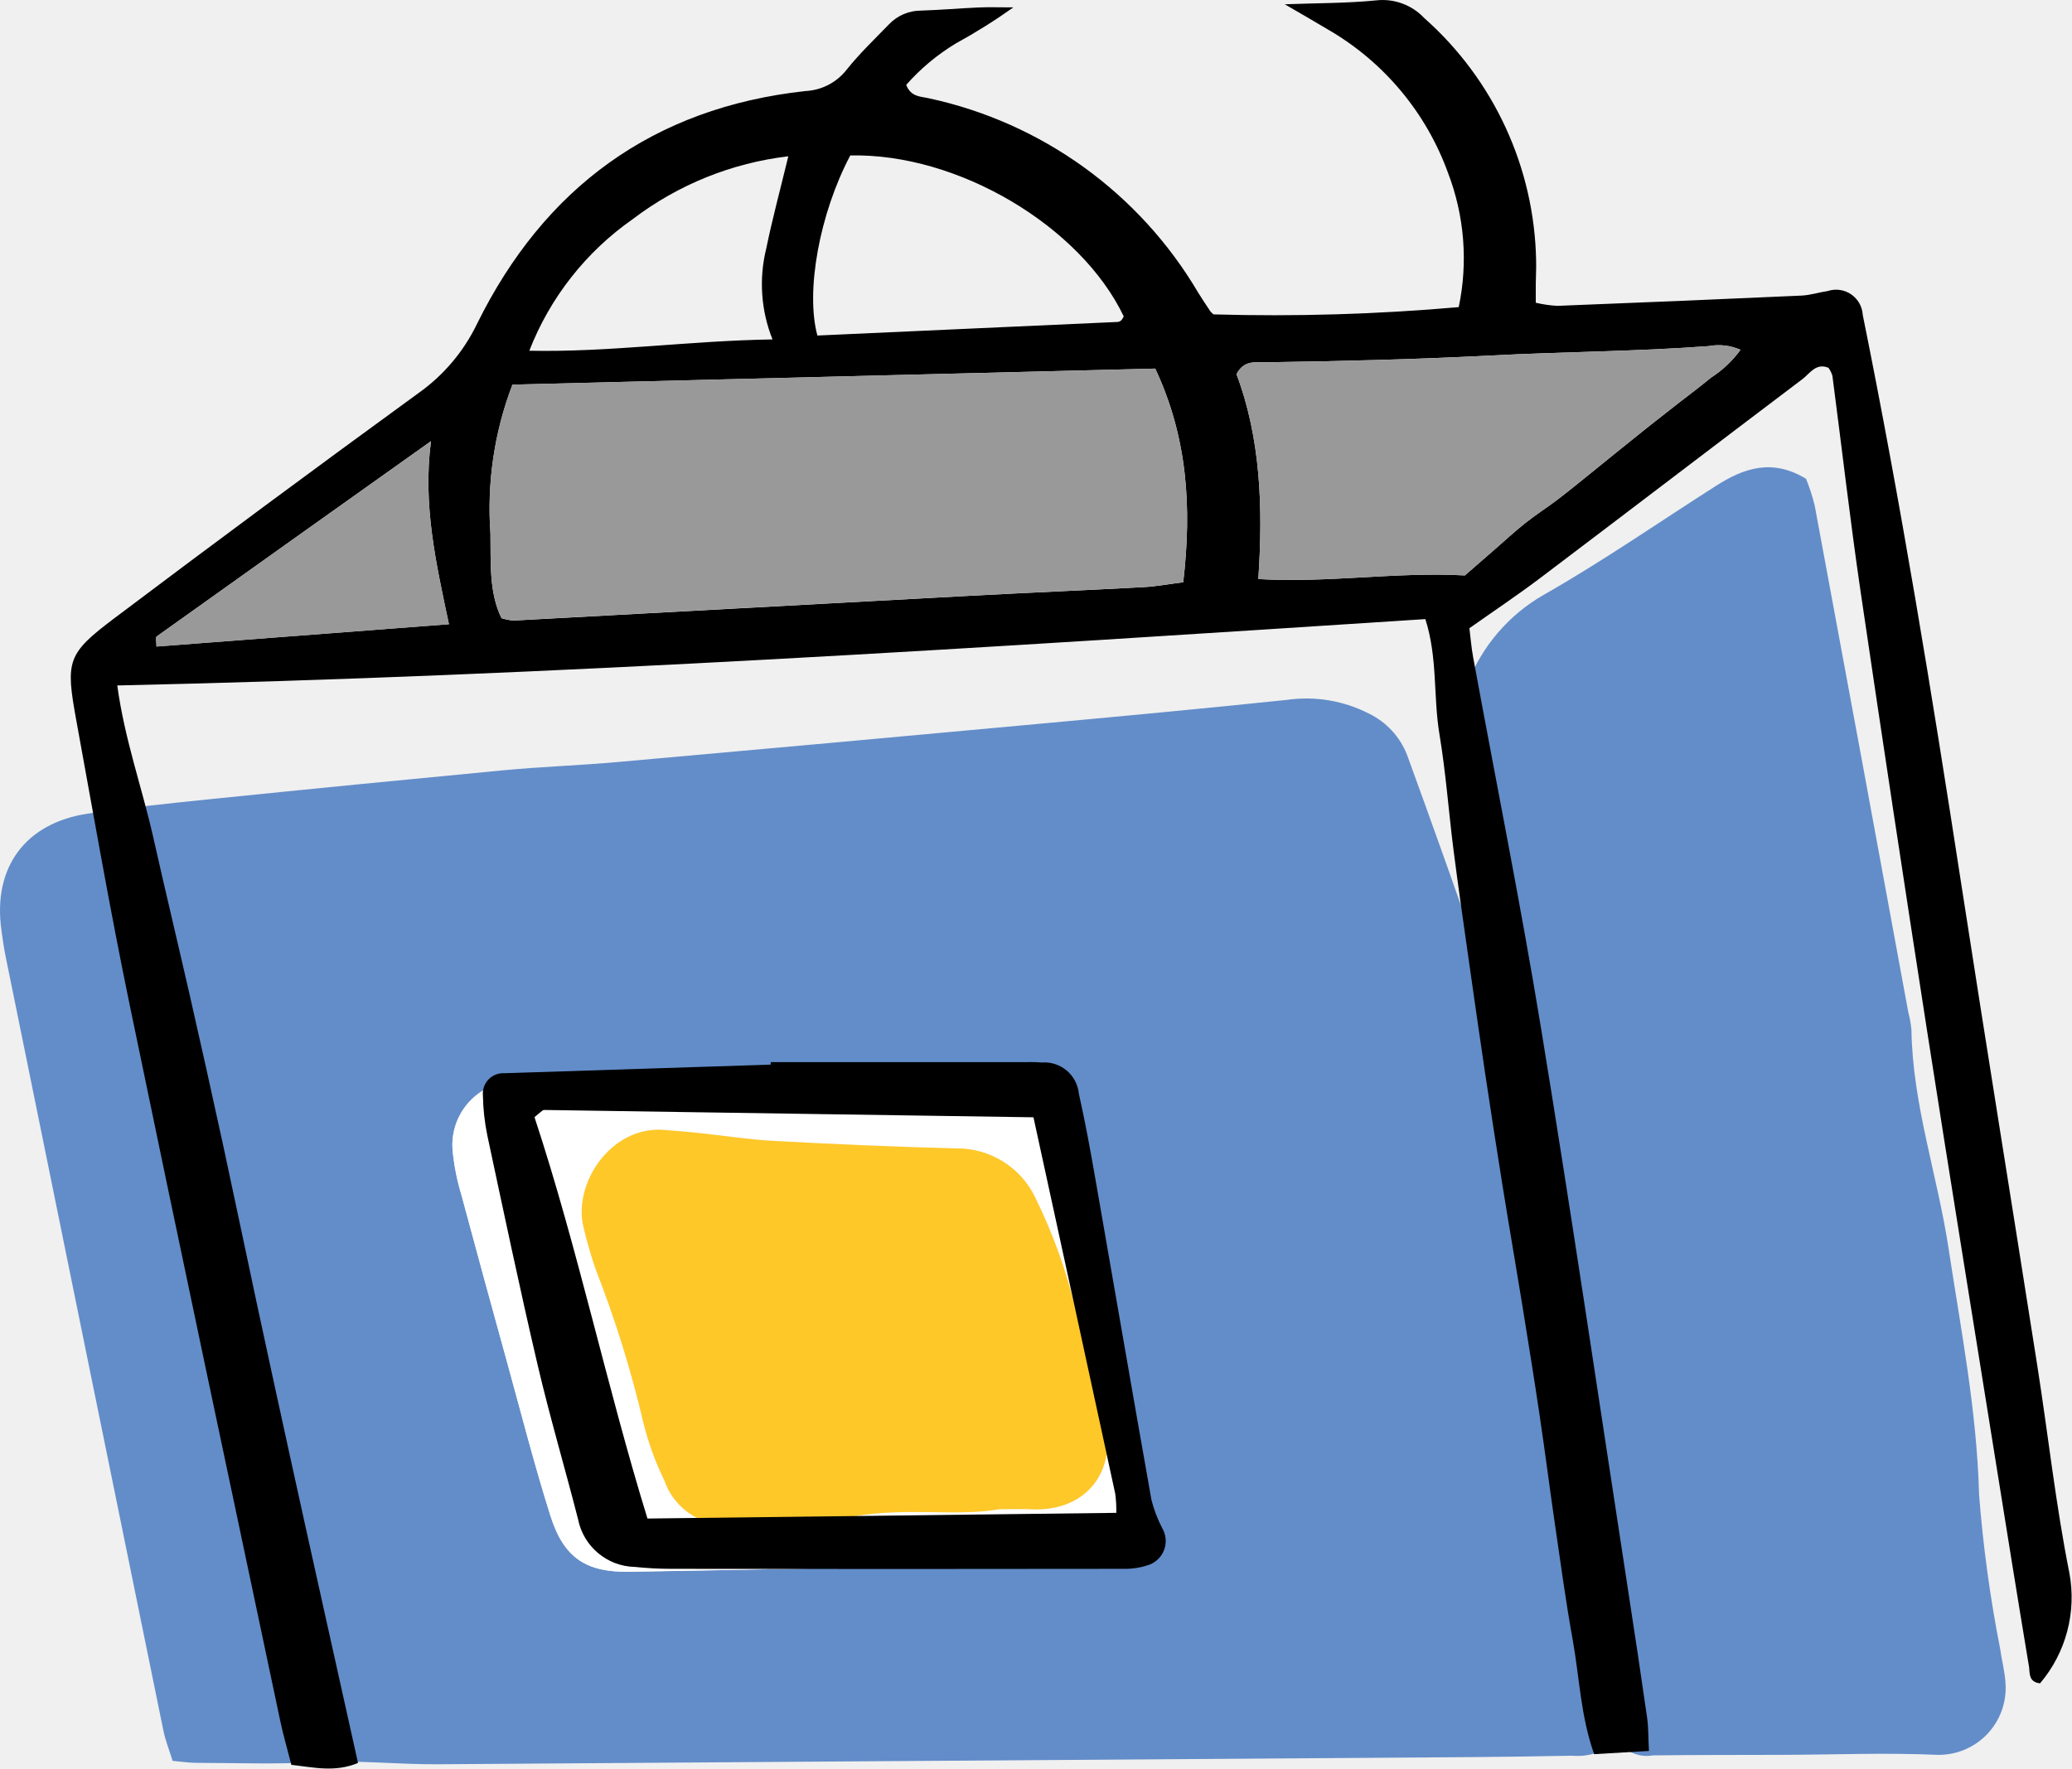
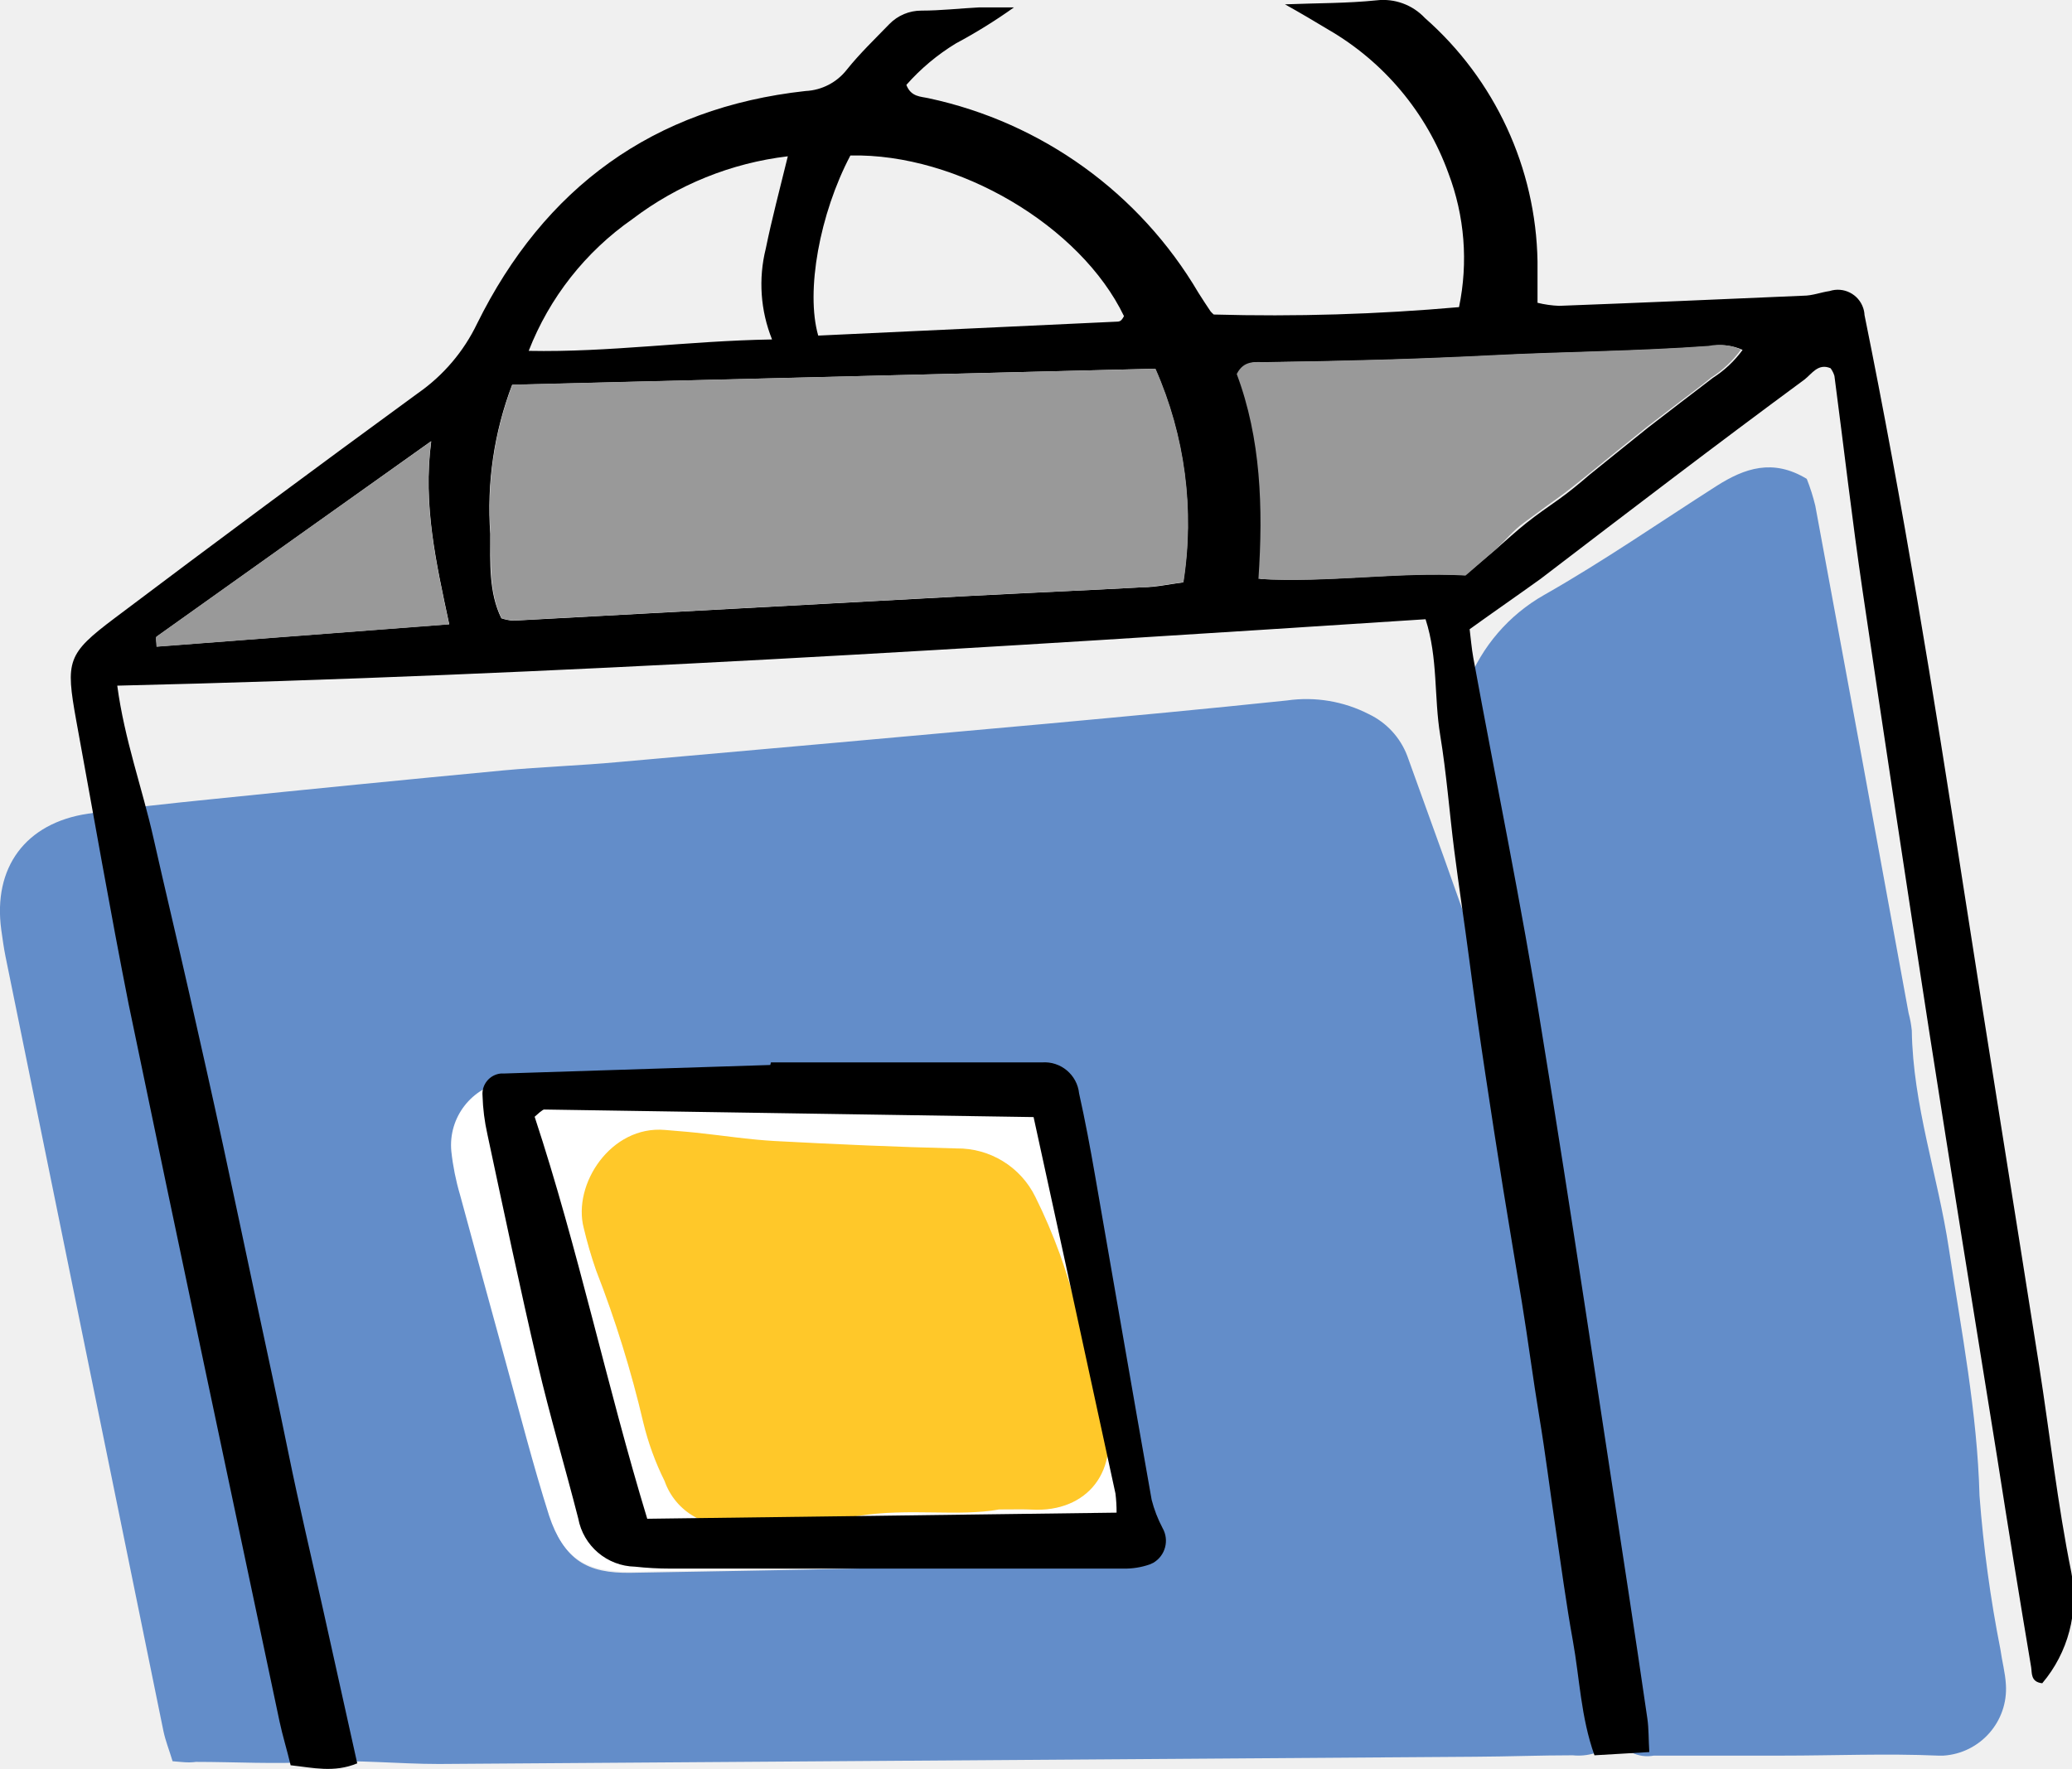
- <svg xmlns="http://www.w3.org/2000/svg" width="128.843" height="110" viewBox="0 0 128.843 110">
-   <g id="Group_284" data-name="Group 284" transform="translate(-856.812 -621.73)">
-     <g id="From_selection_Image" data-name="From selection Image" transform="translate(856.812 650.788)">
-       <path id="Path_894" data-name="Path 894" d="M867.545,752.627c-.205-.664-.445-1.26-.572-1.878q-4.921-24.086-9.816-48.177c-.11-.541-.185-1.09-.26-1.638-.536-3.886,1.491-6.653,5.4-7.229,2.55-.376,5.117-.645,7.683-.906q9.063-.924,18.134-1.787c2.383-.224,4.778-.305,7.162-.518q13.351-1.188,26.7-2.422c4.954-.457,9.907-.92,14.854-1.438a8.524,8.524,0,0,1,5.086.842,4.8,4.8,0,0,1,2.391,2.577c1.539,4.234,3.06,8.474,4.526,12.733.508,1.477.809,3.023,1.26,4.522a12.132,12.132,0,0,0,.934,1.745,9.766,9.766,0,0,0,.143-1.525c-.284-2.47-.577-4.939-.9-7.4a51.862,51.862,0,0,0-2.426-10.475,5.337,5.337,0,0,1,.221-4.027,10.849,10.849,0,0,1,4.732-5.522c3.676-2.092,7.164-4.516,10.736-6.793,1.715-1.093,3.482-1.711,5.586-.427a12.494,12.494,0,0,1,.538,1.669q2.926,15.752,5.819,31.511a6.687,6.687,0,0,1,.194,1.087c.071,4.65,1.618,9.048,2.308,13.59.774,5.092,1.763,10.144,1.9,15.337a82.781,82.781,0,0,0,1.306,9.562c.1.728.3,1.448.338,2.178a4.162,4.162,0,0,1-4.222,4.435c-3.218-.142-6.448-.01-9.672,0-2.672.01-5.344,0-8.016.033a2.207,2.207,0,0,1-2.347-1.15,7.048,7.048,0,0,1-1.334,1.039,3.709,3.709,0,0,1-1.36.131c-2.027.037-4.054.073-6.081.086q-32.2.223-64.406.446c-2.552.019-5.09-.272-7.651-.128-2.48.139-4.974.045-7.461.039C868.515,752.744,868.068,752.672,867.545,752.627Zm60.438-14.048a4.786,4.786,0,0,0-.005-.787q-1.6-9.534-3.223-19.064c-.293-1.725-.548-3.461-.947-5.163a4.139,4.139,0,0,0-4.245-3.536c-3.129-.115-6.264-.221-9.394-.181-6.632.086-13.263.267-19.895.416a11.69,11.69,0,0,0-1.926.124,3.974,3.974,0,0,0-3.386,4.34,14.322,14.322,0,0,0,.543,2.7q1.393,5.2,2.837,10.393c.883,3.195,1.7,6.411,2.7,9.569.84,2.647,2.246,3.522,4.956,3.471,4.79-.091,9.58-.16,14.37-.275,4.053-.1,8.105-.216,12.155-.4a12.619,12.619,0,0,0,2.946-.583A25,25,0,0,0,927.982,738.578Zm23.3-27.334a1.7,1.7,0,0,0-.224-2.241A2.386,2.386,0,0,0,951.28,711.244Z" transform="translate(-856.812 -672.159)" fill="#638dc9" />
-       <path id="Path_895" data-name="Path 895" d="M948.678,766.29a25,25,0,0,1-2.512,1.028,12.616,12.616,0,0,1-2.946.583c-4.05.18-8.1.3-12.155.4-4.79.115-9.58.185-14.37.276-2.71.051-4.116-.824-4.956-3.471-1-3.158-1.819-6.374-2.7-9.569q-1.435-5.192-2.837-10.393a14.31,14.31,0,0,1-.543-2.7,3.974,3.974,0,0,1,3.386-4.34,11.709,11.709,0,0,1,1.926-.124c6.632-.149,13.262-.33,19.895-.415,3.13-.04,6.264.066,9.394.181a4.139,4.139,0,0,1,4.245,3.536c.4,1.7.653,3.438.947,5.163q1.623,9.53,3.223,19.064A4.78,4.78,0,0,1,948.678,766.29Zm-9.047-1.6c1.048,0,1.509-.022,1.967,0,3.45.188,5.584-2.4,4.507-6.055-.026-.088-.065-.173-.088-.262-.52-1.953-1.012-3.914-1.564-5.857a33.526,33.526,0,0,0-2.588-7.254,5.37,5.37,0,0,0-4.888-3.016c-3.765-.1-7.529-.262-11.29-.464-1.645-.089-3.28-.346-4.92-.518-.64-.067-1.282-.11-1.923-.167-3.361-.3-5.744,3.375-5.044,6.086a26.384,26.384,0,0,0,.77,2.643,69.3,69.3,0,0,1,2.942,9.471,18.108,18.108,0,0,0,1.314,3.618,4.112,4.112,0,0,0,4.646,2.682c2.473-.438,4.976-.118,7.415-.511C933.995,764.587,937.125,765.142,939.63,764.686Z" transform="translate(-877.507 -699.87)" fill="#fff" />
-       <path id="Path_896" data-name="Path 896" d="M1020.45,738.341a2.386,2.386,0,0,1-.224-2.241A1.7,1.7,0,0,1,1020.45,738.341Z" transform="translate(-925.982 -699.255)" fill="#fff" />
-       <path id="Path_897" data-name="Path 897" d="M945.536,767.282c-2.505.456-5.635-.1-8.744.4-2.44.392-4.943.073-7.415.51a4.111,4.111,0,0,1-4.646-2.682,18.1,18.1,0,0,1-1.314-3.618,69.3,69.3,0,0,0-2.942-9.471,26.372,26.372,0,0,1-.77-2.643c-.7-2.711,1.684-6.382,5.044-6.086.641.056,1.283.1,1.923.167,1.641.172,3.276.429,4.92.518,3.761.2,7.525.368,11.29.464a5.37,5.37,0,0,1,4.888,3.016,33.531,33.531,0,0,1,2.588,7.254c.553,1.944,1.045,3.9,1.564,5.857.024.089.062.173.088.262,1.077,3.651-1.057,6.243-4.507,6.055C947.045,767.26,946.583,767.282,945.536,767.282Z" transform="translate(-883.412 -702.466)" fill="#ffc829" />
+ <svg xmlns="http://www.w3.org/2000/svg" id="Layer_1" data-name="Layer 1" viewBox="0 0 128.82 110">
+   <defs>
+     <style>.cls-1{fill:#638dc9;}.cls-2{fill:#fff;}.cls-3{fill:#ffc829;}.cls-4{fill:#999;}</style>
+   </defs>
+   <g id="Group_284" data-name="Group 284">
+     <g id="From_selection_Image" data-name="From selection Image">
+       <path id="Path_894" data-name="Path 894" class="cls-1" d="M10.73,109.53c-.2-.67-.44-1.26-.57-1.88Q5.24,83.56.34,59.47c-.11-.54-.18-1.09-.26-1.64-.53-3.88,1.5-6.65,5.4-7.23,2.55-.37,5.12-.64,7.69-.9q9.06-.93,18.13-1.79c2.38-.22,4.78-.3,7.16-.52Q51.81,46.21,65.16,45c5-.46,9.91-.92,14.86-1.44a8.5,8.5,0,0,1,5.08.85A4.74,4.74,0,0,1,87.49,47C89,51.19,90.55,55.43,92,59.69c.51,1.47.81,3,1.26,4.52A12.62,12.62,0,0,0,94.21,66a9.66,9.66,0,0,0,.15-1.52c-.29-2.47-.58-4.94-.9-7.4A52.29,52.29,0,0,0,91,46.55a5.38,5.38,0,0,1,.22-4A10.87,10.87,0,0,1,96,37c3.68-2.09,7.17-4.51,10.74-6.79,1.72-1.09,3.48-1.71,5.59-.43a12.45,12.45,0,0,1,.53,1.67Q115.78,47.2,118.66,63a6.74,6.74,0,0,1,.2,1.09c.07,4.65,1.62,9,2.31,13.59.77,5.09,1.76,10.14,1.9,15.34a81,81,0,0,0,1.3,9.56c.1.73.3,1.45.34,2.18a4.16,4.16,0,0,1-3.88,4.42h-.34c-3.22-.14-6.45,0-9.67,0-2.68,0-5.35,0-8,0a2.19,2.19,0,0,1-2.35-1.15,7,7,0,0,1-1.33,1,3.47,3.47,0,0,1-1.36.13c-2,0-4.05.08-6.08.09l-64.41.45c-2.55,0-5.09-.28-7.65-.13s-5,0-7.46,0C11.7,109.64,11.26,109.57,10.73,109.53Zm60.44-14a5.21,5.21,0,0,0,0-.79q-1.61-9.52-3.23-19.06c-.29-1.73-.55-3.46-.94-5.17a4.15,4.15,0,0,0-4.25-3.53c-3.13-.12-6.26-.22-9.39-.18-6.64.08-13.27.26-19.9.41a11.2,11.2,0,0,0-1.92.13,4,4,0,0,0-3.39,4.34,14.68,14.68,0,0,0,.54,2.7q1.39,5.19,2.84,10.39c.88,3.2,1.7,6.41,2.7,9.57.84,2.65,2.25,3.52,5,3.47,4.79-.09,9.58-.16,14.37-.27,4-.1,8.1-.22,12.15-.4a13,13,0,0,0,3-.59,25.86,25.86,0,0,0,2.51-1Zm23.3-27.34a1.7,1.7,0,0,0-.22-2.24,2.35,2.35,0,0,0,.22,2.24Z" transform="translate(0 0)" />
+       <path id="Path_895" data-name="Path 895" class="cls-2" d="M71.17,95.48a25.94,25.94,0,0,1-2.51,1,13,13,0,0,1-3,.58c-4,.18-8.1.3-12.15.4-4.79.11-9.58.18-14.37.28-2.71,0-4.12-.83-5-3.48-1-3.15-1.82-6.37-2.7-9.56q-1.43-5.2-2.84-10.4a15.37,15.37,0,0,1-.54-2.7,4,4,0,0,1,3.39-4.34,12.38,12.38,0,0,1,1.92-.12c6.64-.15,13.27-.33,19.9-.42,3.13,0,6.26.07,9.39.18A4.15,4.15,0,0,1,67,70.47c.4,1.7.65,3.44.94,5.16q1.64,9.54,3.23,19.07A5.08,5.08,0,0,1,71.17,95.48Zm-9.05-1.6c1.05,0,1.51,0,2,0,3.45.19,5.58-2.4,4.51-6.06a2,2,0,0,1-.09-.26c-.52-2-1-3.91-1.56-5.86a33.87,33.87,0,0,0-2.59-7.25,5.37,5.37,0,0,0-4.89-3c-3.77-.1-7.53-.26-11.29-.46-1.65-.09-3.28-.35-4.92-.52l-1.92-.16c-3.36-.3-5.75,3.37-5.05,6.08A26.61,26.61,0,0,0,37.06,79,69.81,69.81,0,0,1,40,88.49a17.33,17.33,0,0,0,1.31,3.61A4.13,4.13,0,0,0,46,94.79c2.47-.44,5-.12,7.41-.52,3.11-.49,6.24.06,8.74-.4Z" transform="translate(0 0)" />
+       <path id="Path_896" data-name="Path 896" class="cls-2" d="M94.47,68.14a2.38,2.38,0,0,1-.23-2.24A1.7,1.7,0,0,1,94.47,68.14Z" transform="translate(0 0)" />
+       <path id="Path_897" data-name="Path 897" class="cls-3" d="M62.12,93.87c-2.5.46-5.63-.1-8.74.4-2.44.4-4.94.08-7.41.51a4.11,4.11,0,0,1-4.65-2.68A17.21,17.21,0,0,1,40,88.48,70.12,70.12,0,0,0,37.06,79a26.61,26.61,0,0,1-.77-2.64c-.7-2.71,1.69-6.38,5.05-6.09.64.06,1.28.1,1.92.17,1.64.17,3.28.43,4.92.52,3.76.2,7.52.37,11.29.46a5.37,5.37,0,0,1,4.89,3A33.87,33.87,0,0,1,67,81.7c.55,2,1,3.9,1.56,5.86a2.67,2.67,0,0,0,.09.26c1.07,3.65-1.06,6.25-4.51,6.06C63.63,93.85,63.17,93.87,62.12,93.87Z" transform="translate(0 0)" />
    </g>
-     <g id="Layer_7_Image" data-name="Layer 7 Image" transform="translate(861.22 621.73)">
-       <path id="Path_898" data-name="Path 898" d="M948.686,660.238c-27.077,1.759-54.083,3.53-81.339,4.128.452,3.346,1.545,6.366,2.243,9.472.726,3.233,1.5,6.454,2.239,9.686q1.073,4.712,2.1,9.434c.7,3.239,1.374,6.485,2.069,9.726q1.014,4.726,2.05,9.447,1.065,4.857,2.146,9.709c.7,3.138,1.395,6.274,2.122,9.546-1.448.6-2.756.27-4.143.119-.243-.951-.5-1.827-.689-2.718-3.137-14.864-6.3-29.723-9.376-44.6-1.211-5.86-2.236-11.758-3.309-17.646-.677-3.717-.577-4.139,2.381-6.368q9.38-7.068,18.878-13.979a11.278,11.278,0,0,0,3.656-4.314c4.171-8.464,10.944-13.45,20.425-14.487a3.461,3.461,0,0,0,2.567-1.335c.8-1,1.739-1.9,2.636-2.824a2.753,2.753,0,0,1,1.977-.845c1.2-.037,2.392-.142,3.589-.195.627-.028,1.256-.005,2.161-.005a36.221,36.221,0,0,1-3.58,2.244,13.2,13.2,0,0,0-3.085,2.577c.292.756.91.72,1.39.829a25.726,25.726,0,0,1,16.771,12.1c.241.391.5.773.751,1.154a1.283,1.283,0,0,0,.2.192,131.6,131.6,0,0,0,15.246-.452,14.81,14.81,0,0,0-.659-8.331,16.968,16.968,0,0,0-7.47-8.935c-.83-.5-1.673-.979-2.689-1.571,2.045-.077,3.882-.061,5.7-.244a3.551,3.551,0,0,1,2.973,1.1,20.656,20.656,0,0,1,6.958,15.126c.011.46-.017.921-.022,1.382,0,.36,0,.719,0,1.2a7.466,7.466,0,0,0,1.344.194q7.6-.294,15.191-.639c.544-.025,1.079-.205,1.623-.284a1.66,1.66,0,0,1,2.174,1.485c2.376,11.733,4.3,23.545,6.122,35.374,1.544,10.012,3.169,20.012,4.738,30.021.67,4.277,1.137,8.591,1.984,12.832a8.267,8.267,0,0,1-1.819,6.891c-.739-.085-.625-.663-.687-1.039-.726-4.361-1.425-8.726-2.123-13.091-1.411-8.821-2.844-17.639-4.216-26.466q-2.122-13.651-4.134-27.319c-.654-4.464-1.166-8.949-1.753-13.424a1.74,1.74,0,0,0-.242-.487c-.78-.327-1.162.357-1.628.709-5.44,4.109-10.853,8.251-16.29,12.361-1.393,1.053-2.847,2.023-4.411,3.128.07.555.118,1.18.23,1.793,1.413,7.7,2.96,15.371,4.225,23.092,1.907,11.632,3.62,23.3,5.411,34.947.406,2.64.806,5.281,1.183,7.925.089.62.073,1.255.115,2.076l-3.408.2c-.844-2.385-.913-4.786-1.333-7.113-.425-2.356-.746-4.731-1.092-7.1-.333-2.278-.622-4.563-.961-6.841-.353-2.368-.734-4.732-1.117-7.1s-.795-4.723-1.174-7.087-.745-4.73-1.1-7.1-.691-4.739-1.028-7.11c-.323-2.28-.655-4.559-.946-6.843-.3-2.375-.472-4.771-.866-7.131S949.46,662.646,948.686,660.238Zm-16.795-15.582-39.972,1a21.6,21.6,0,0,0-1.367,9.266c.029,1.8-.1,3.658.688,5.262a3.9,3.9,0,0,0,.737.146q14.206-.765,28.41-1.542c3.586-.193,7.174-.342,10.76-.536.8-.043,1.592-.192,2.484-.305C934.17,653.3,933.907,648.966,931.891,644.657Zm6.408,13.091c4.383.256,8.586-.462,12.845-.226l1.875-1.633c.626-.544,1.234-1.111,1.883-1.625s1.35-.962,2.01-1.463,1.3-1.029,1.947-1.548c.575-.462,1.145-.929,1.718-1.392.645-.521,1.29-1.043,1.94-1.559s1.3-1.025,1.957-1.536,1.322-1,1.958-1.534a6.846,6.846,0,0,0,1.853-1.744,3.4,3.4,0,0,0-1.993-.228c-4.5.335-9.007.348-13.507.582-4.673.243-9.376.356-14.068.424-.605.009-1.321-.144-1.773.739C938.447,649.01,938.6,653.3,938.3,657.748ZM912.926,631.4c-1.914,3.621-2.791,8.451-2.044,11.2q9.329-.421,18.685-.846a.382.382,0,0,0,.222-.112,1.076,1.076,0,0,0,.143-.233C927.242,635.786,919.611,631.245,912.926,631.4Zm-4.837,11.437a9.243,9.243,0,0,1-.388-5.646c.382-1.857.877-3.691,1.373-5.74a19.8,19.8,0,0,0-9.671,3.907,17.915,17.915,0,0,0-6.435,8.188C897.953,643.649,902.835,642.925,908.089,642.842Zm-21.236,6.334q-8.535,6.068-17.059,12.148c-.078.056-.01.316-.01.624l18.186-1.389C887.166,656.754,886.336,653.15,886.853,649.176Z" transform="translate(-864.462 -621.73)" />
-       <path id="Path_899" data-name="Path 899" d="M926.826,736.379H942.3c.46,0,.923-.017,1.381.022a2.155,2.155,0,0,1,2.305,1.941c.383,1.706.7,3.426,1,5.148,1.175,6.706,2.324,13.417,3.514,20.121a8.222,8.222,0,0,0,.676,1.766,1.576,1.576,0,0,1-.8,2.259,4.554,4.554,0,0,1-1.612.259q-14.091.022-28.183,0c-.735,0-1.474-.045-2.206-.118a3.681,3.681,0,0,1-3.529-2.961c-.82-3.208-1.763-6.387-2.517-9.61-1.11-4.747-2.112-9.52-3.131-14.287a13.467,13.467,0,0,1-.27-2.462,1.267,1.267,0,0,1,1.343-1.388l16.549-.535Zm21.489,28.034a8.1,8.1,0,0,0-.066-1.185q-2.531-11.7-5.086-23.418c-10.228-.156-20.33-.309-30.433-.456-.076,0-.155.088-.228.141s-.137.114-.366.308c2.7,8.184,4.482,16.716,7.024,24.964Z" transform="translate(-883.307 -670.314)" />
-       <path id="Path_900" data-name="Path 900" d="M951.071,661.518c2.016,4.309,2.279,8.646,1.74,13.285-.892.113-1.685.262-2.484.305-3.586.194-7.174.343-10.76.536q-14.206.763-28.41,1.542a3.9,3.9,0,0,1-.737-.146c-.784-1.6-.659-3.458-.688-5.261a21.6,21.6,0,0,1,1.367-9.266Z" transform="translate(-883.642 -638.591)" fill="#999" />
-       <path id="Path_901" data-name="Path 901" d="M991.605,673.547c.3-4.443.148-8.738-1.354-12.743.451-.882,1.167-.73,1.773-.739,4.692-.068,9.4-.181,14.068-.424,4.5-.234,9.012-.248,13.507-.583a3.4,3.4,0,0,1,1.993.228,6.844,6.844,0,0,1-1.853,1.744c-.636.531-1.3,1.023-1.958,1.534s-1.308,1.02-1.957,1.536-1.294,1.038-1.94,1.559c-.573.463-1.143.931-1.718,1.392-.646.52-1.286,1.047-1.947,1.548s-1.361.949-2.01,1.463-1.257,1.081-1.883,1.625l-1.876,1.633C1000.191,673.085,995.988,673.8,991.605,673.547Z" transform="translate(-917.768 -637.529)" fill="#999" />
-       <path id="Path_902" data-name="Path 902" d="M890.747,669.361c-.517,3.974.313,7.578,1.117,11.383l-18.186,1.389c0-.308-.069-.568.01-.624Q882.206,675.42,890.747,669.361Z" transform="translate(-868.356 -641.915)" fill="#999" />
+     <g id="Layer_7_Image" data-name="Layer 7 Image">
+       <path id="Path_898" data-name="Path 898" d="M88.63,38.51C61.55,40.27,34.55,42,7.29,42.64,7.74,46,8.84,49,9.54,52.11s1.5,6.45,2.23,9.68,1.42,6.29,2.1,9.44,1.38,6.48,2.07,9.72,1.36,6.3,2,9.45,1.43,6.48,2.15,9.71,1.39,6.27,2.12,9.55c-1.45.6-2.75.27-4.14.12-.24-1-.5-1.83-.69-2.72-3.14-14.87-6.3-29.73-9.38-44.6C6.84,56.6,5.82,50.7,4.74,44.81c-.67-3.72-.57-4.14,2.39-6.37q9.38-7.07,18.87-14a11.15,11.15,0,0,0,3.66-4.31C33.83,11.69,40.6,6.7,50.08,5.66a3.46,3.46,0,0,0,2.57-1.33c.8-1,1.74-1.9,2.64-2.83a2.77,2.77,0,0,1,2-.84c1.2,0,2.4-.14,3.59-.2.63,0,1.26,0,2.16,0A33,33,0,0,1,59.43,2.7a13.38,13.38,0,0,0-3.08,2.58c.29.76.91.72,1.39.83a25.72,25.72,0,0,1,16.77,12.1c.24.39.5.77.75,1.15a1.89,1.89,0,0,0,.2.2,131.55,131.55,0,0,0,15.25-.46,14.9,14.9,0,0,0-.66-8.33,17,17,0,0,0-7.47-8.93c-.83-.5-1.67-1-2.69-1.57,2-.08,3.88-.06,5.7-.25a3.55,3.55,0,0,1,3,1.1,20.63,20.63,0,0,1,7,15.13c0,.46,0,.92,0,1.38v1.2a6.76,6.76,0,0,0,1.34.19c5.07-.19,10.13-.41,15.19-.63.55,0,1.08-.21,1.63-.29a1.66,1.66,0,0,1,2.09,1.06,1.56,1.56,0,0,1,.08.43c2.38,11.73,4.3,23.54,6.12,35.37,1.55,10,3.17,20,4.74,30,.67,4.28,1.14,8.59,2,12.83a8.26,8.26,0,0,1-1.81,6.89c-.74-.08-.63-.66-.69-1q-1.1-6.54-2.12-13.09c-1.42-8.82-2.85-17.64-4.22-26.46q-2.11-13.65-4.13-27.32c-.66-4.47-1.17-8.95-1.76-13.43a1.54,1.54,0,0,0-.24-.48c-.78-.33-1.16.35-1.63.71C106.63,27.7,101.22,31.84,95.78,36c-1.39,1-2.84,2-4.41,3.13.07.55.12,1.18.23,1.79,1.41,7.7,3,15.37,4.23,23.09,1.9,11.63,3.62,23.3,5.41,34.95.4,2.64.8,5.28,1.18,7.92.09.62.07,1.26.12,2.08l-3.41.2c-.85-2.39-.92-4.79-1.34-7.11s-.74-4.74-1.09-7.1-.62-4.57-1-6.85S95,83.32,94.62,81s-.79-4.73-1.17-7.09-.74-4.73-1.1-7.1-.69-4.74-1-7.11-.65-4.56-.94-6.84-.48-4.78-.87-7.14S89.41,40.92,88.63,38.51ZM71.84,22.93l-40,1a21.65,21.65,0,0,0-1.36,9.26c0,1.8-.1,3.66.69,5.26a3.06,3.06,0,0,0,.73.15l28.41-1.54c3.59-.19,7.18-.34,10.76-.54.8,0,1.59-.19,2.49-.3a23.76,23.76,0,0,0-1.74-13.29ZM78.24,36c4.39.25,8.59-.46,12.85-.23L93,34.16c.63-.55,1.24-1.11,1.89-1.63s1.35-1,2-1.46,1.3-1,1.94-1.55l1.72-1.39,1.94-1.56,2-1.54c.66-.51,1.32-1,2-1.53a6.82,6.82,0,0,0,1.85-1.74,3.32,3.32,0,0,0-2-.23c-4.5.33-9,.35-13.51.58-4.67.24-9.37.36-14.07.42-.6,0-1.32-.14-1.77.74,1.5,4,1.66,8.3,1.36,12.75ZM52.87,9.67c-1.91,3.62-2.79,8.45-2,11.2L69.51,20a.33.33,0,0,0,.22-.11,1.14,1.14,0,0,0,.15-.23C67.19,14.06,59.56,9.52,52.87,9.67ZM48,21.11a9.19,9.19,0,0,1-.39-5.65c.38-1.86.87-3.69,1.37-5.74a19.82,19.82,0,0,0-9.67,3.91,17.91,17.91,0,0,0-6.44,8.19c5,.1,9.87-.62,15.12-.71ZM26.8,27.44,9.74,39.59c-.08.06,0,.32,0,.62l18.19-1.39c-.81-3.8-1.64-7.4-1.12-11.37Z" transform="translate(0 0)" />
+       <path id="Path_899" data-name="Path 899" d="M47.93,66.07H63.4c.46,0,.92,0,1.38,0A2.16,2.16,0,0,1,67.09,68c.38,1.7.7,3.42,1,5.15,1.17,6.7,2.32,13.41,3.51,20.12a8,8,0,0,0,.68,1.76,1.59,1.59,0,0,1-.58,2.16l-.22.1a4.7,4.7,0,0,1-1.62.26q-14.08,0-28.18,0a20.27,20.27,0,0,1-2.2-.12,3.67,3.67,0,0,1-3.53-3c-.82-3.21-1.77-6.39-2.52-9.61-1.11-4.75-2.11-9.52-3.13-14.29A12.69,12.69,0,0,1,30,68.14a1.27,1.27,0,0,1,1.14-1.38h.2l16.55-.53Zm21.49,28a9.5,9.5,0,0,0-.07-1.19q-2.53-11.7-5.09-23.41L33.83,69c-.07,0-.15.09-.23.14s-.13.12-.36.31c2.7,8.18,4.48,16.72,7,25Z" transform="translate(0 0)" />
+       <path id="Path_900" data-name="Path 900" class="cls-4" d="M71.84,22.93a23.74,23.74,0,0,1,1.74,13.28c-.9.11-1.69.26-2.49.31-3.58.19-7.17.34-10.76.53L31.92,38.59a3.62,3.62,0,0,1-.73-.14c-.79-1.6-.66-3.46-.69-5.26a21.7,21.7,0,0,1,1.36-9.27Z" transform="translate(0 0)" />
+       <path id="Path_901" data-name="Path 901" class="cls-4" d="M78.24,36c.3-4.44.15-8.74-1.35-12.74.45-.89,1.17-.73,1.77-.74,4.7-.07,9.4-.19,14.07-.43,4.5-.23,9-.25,13.51-.58a3.32,3.32,0,0,1,2,.23,6.82,6.82,0,0,1-1.85,1.74c-.64.53-1.3,1-2,1.54l-2,1.53-1.94,1.56-1.71,1.39c-.65.52-1.29,1.05-2,1.55s-1.36,1-2,1.46S93.59,33.61,93,34.16l-1.88,1.63C86.83,35.56,82.63,36.27,78.24,36Z" transform="translate(0 0)" />
+       <path id="Path_902" data-name="Path 902" class="cls-4" d="M26.8,27.45c-.52,4,.31,7.57,1.12,11.38L9.73,40.22c0-.31-.07-.57,0-.63Q18.26,33.5,26.8,27.45Z" transform="translate(0 0)" />
    </g>
  </g>
</svg>
